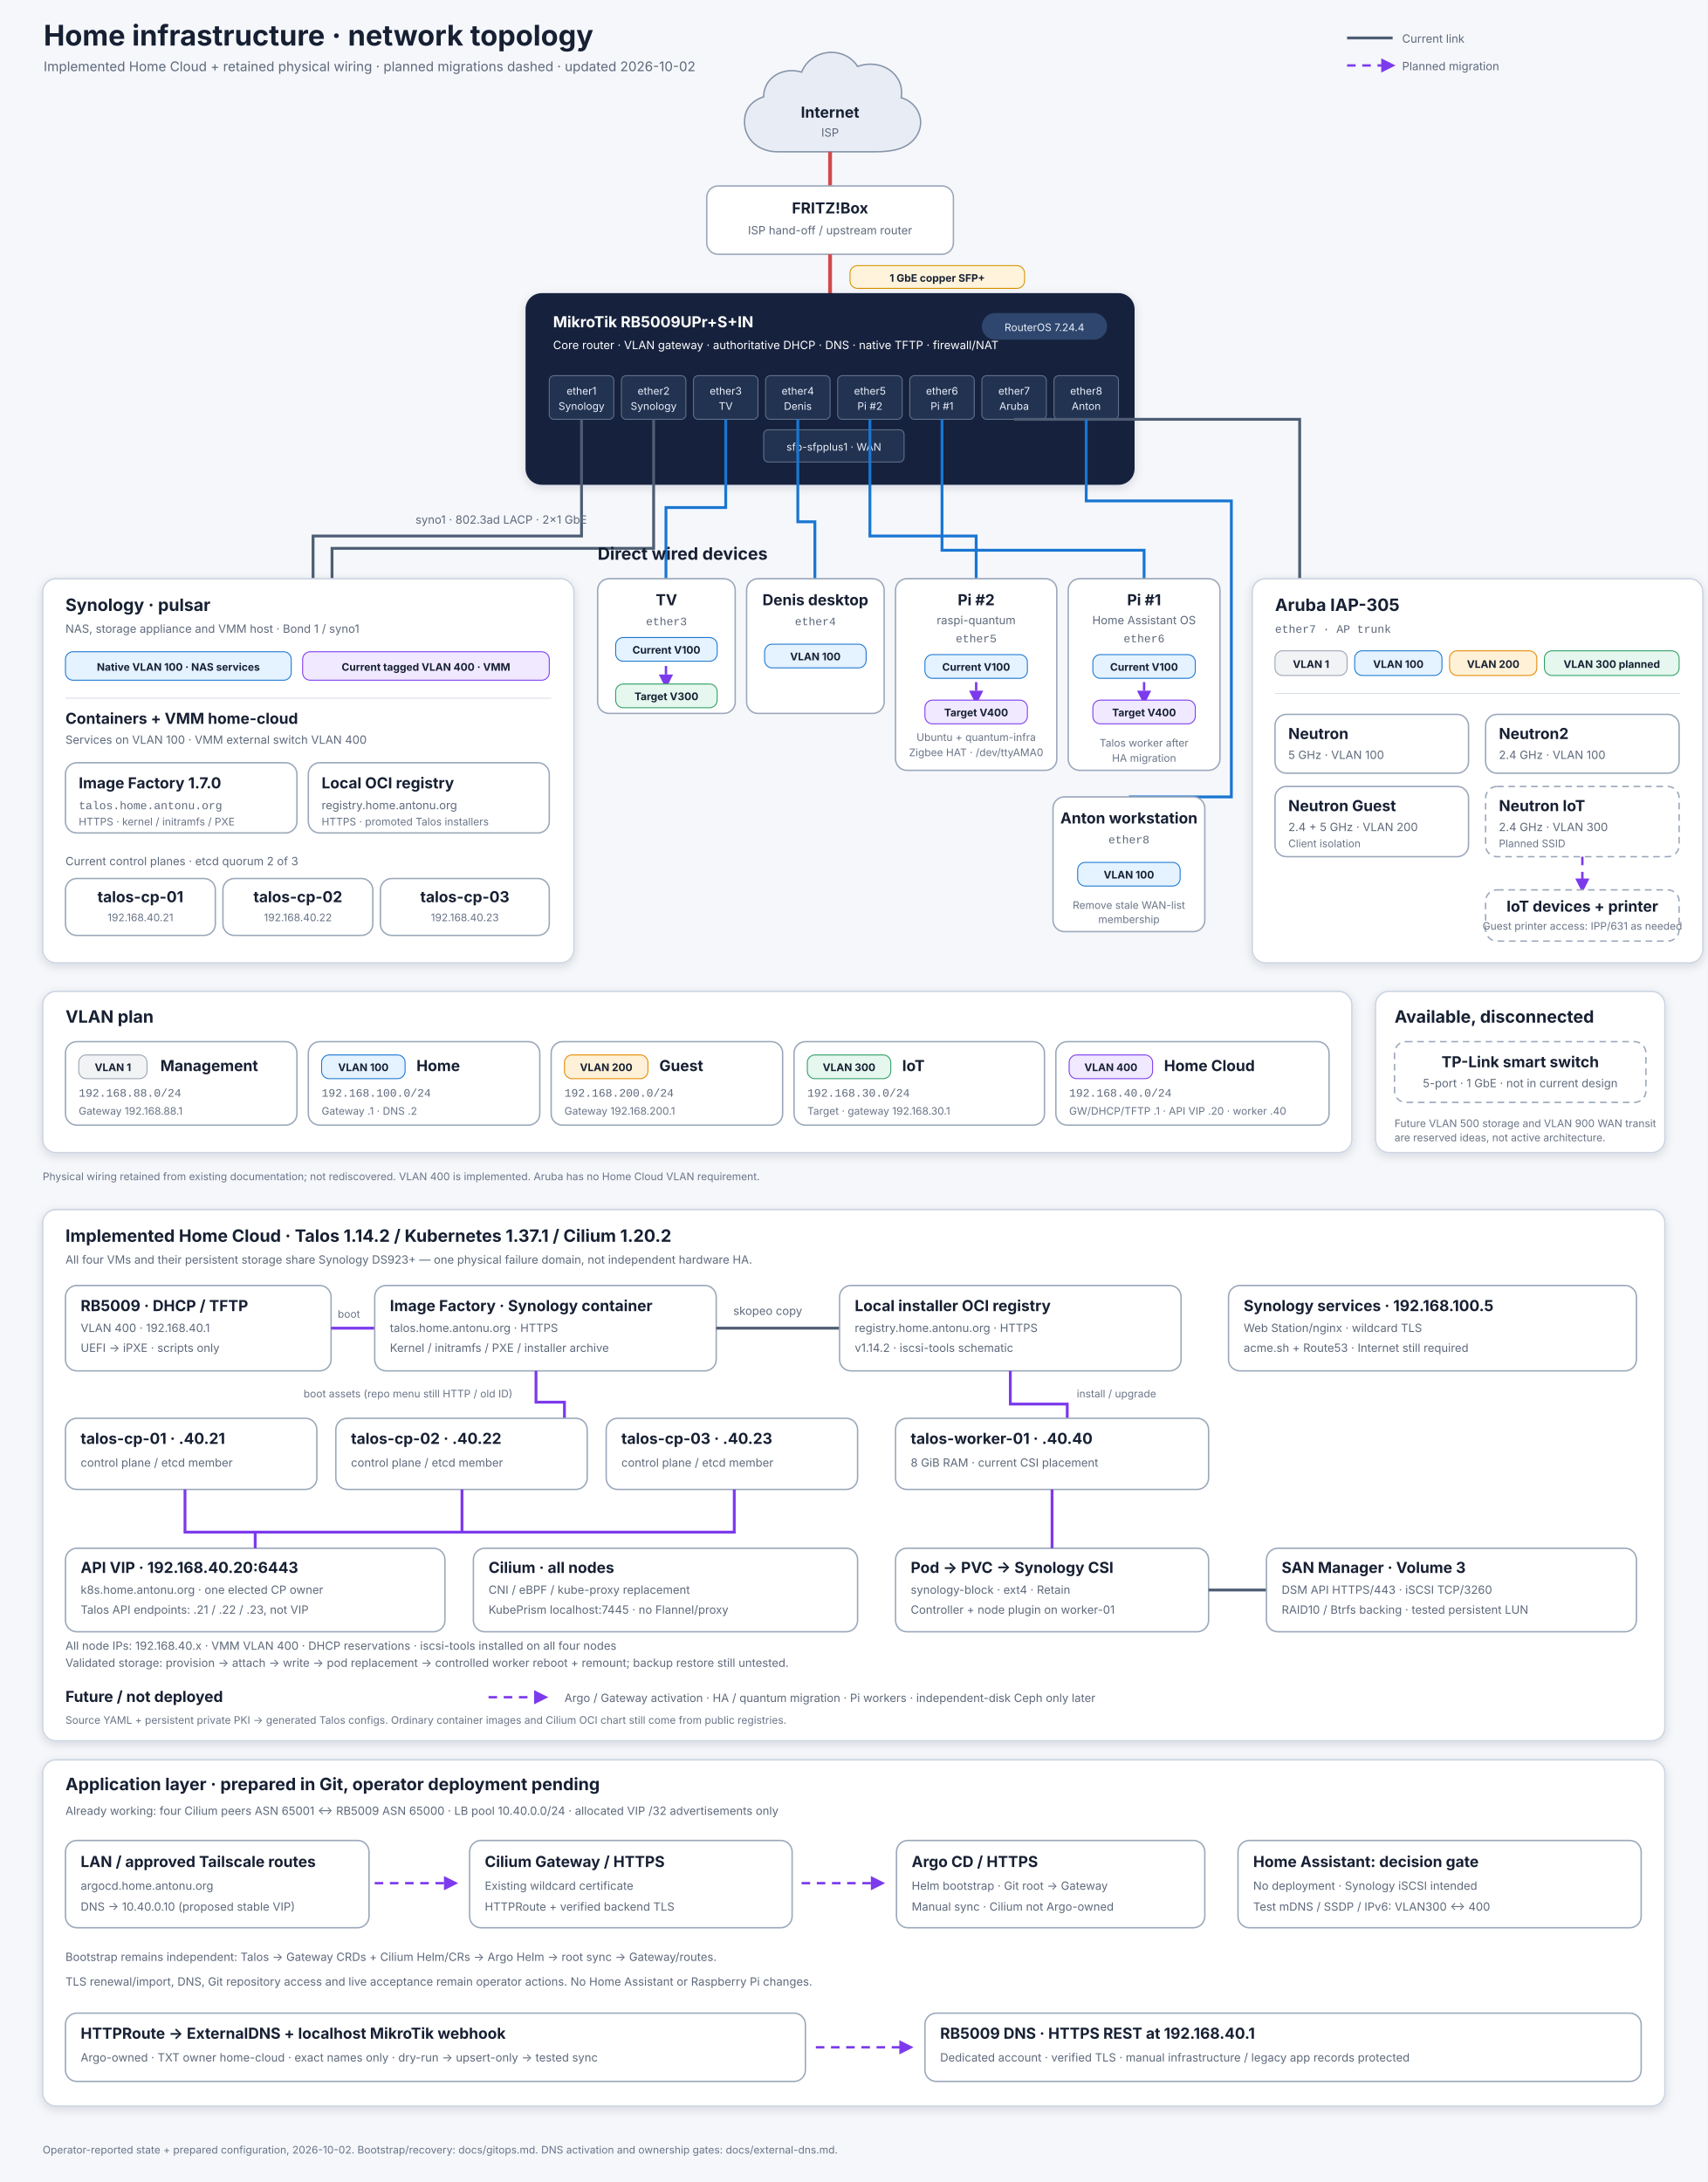
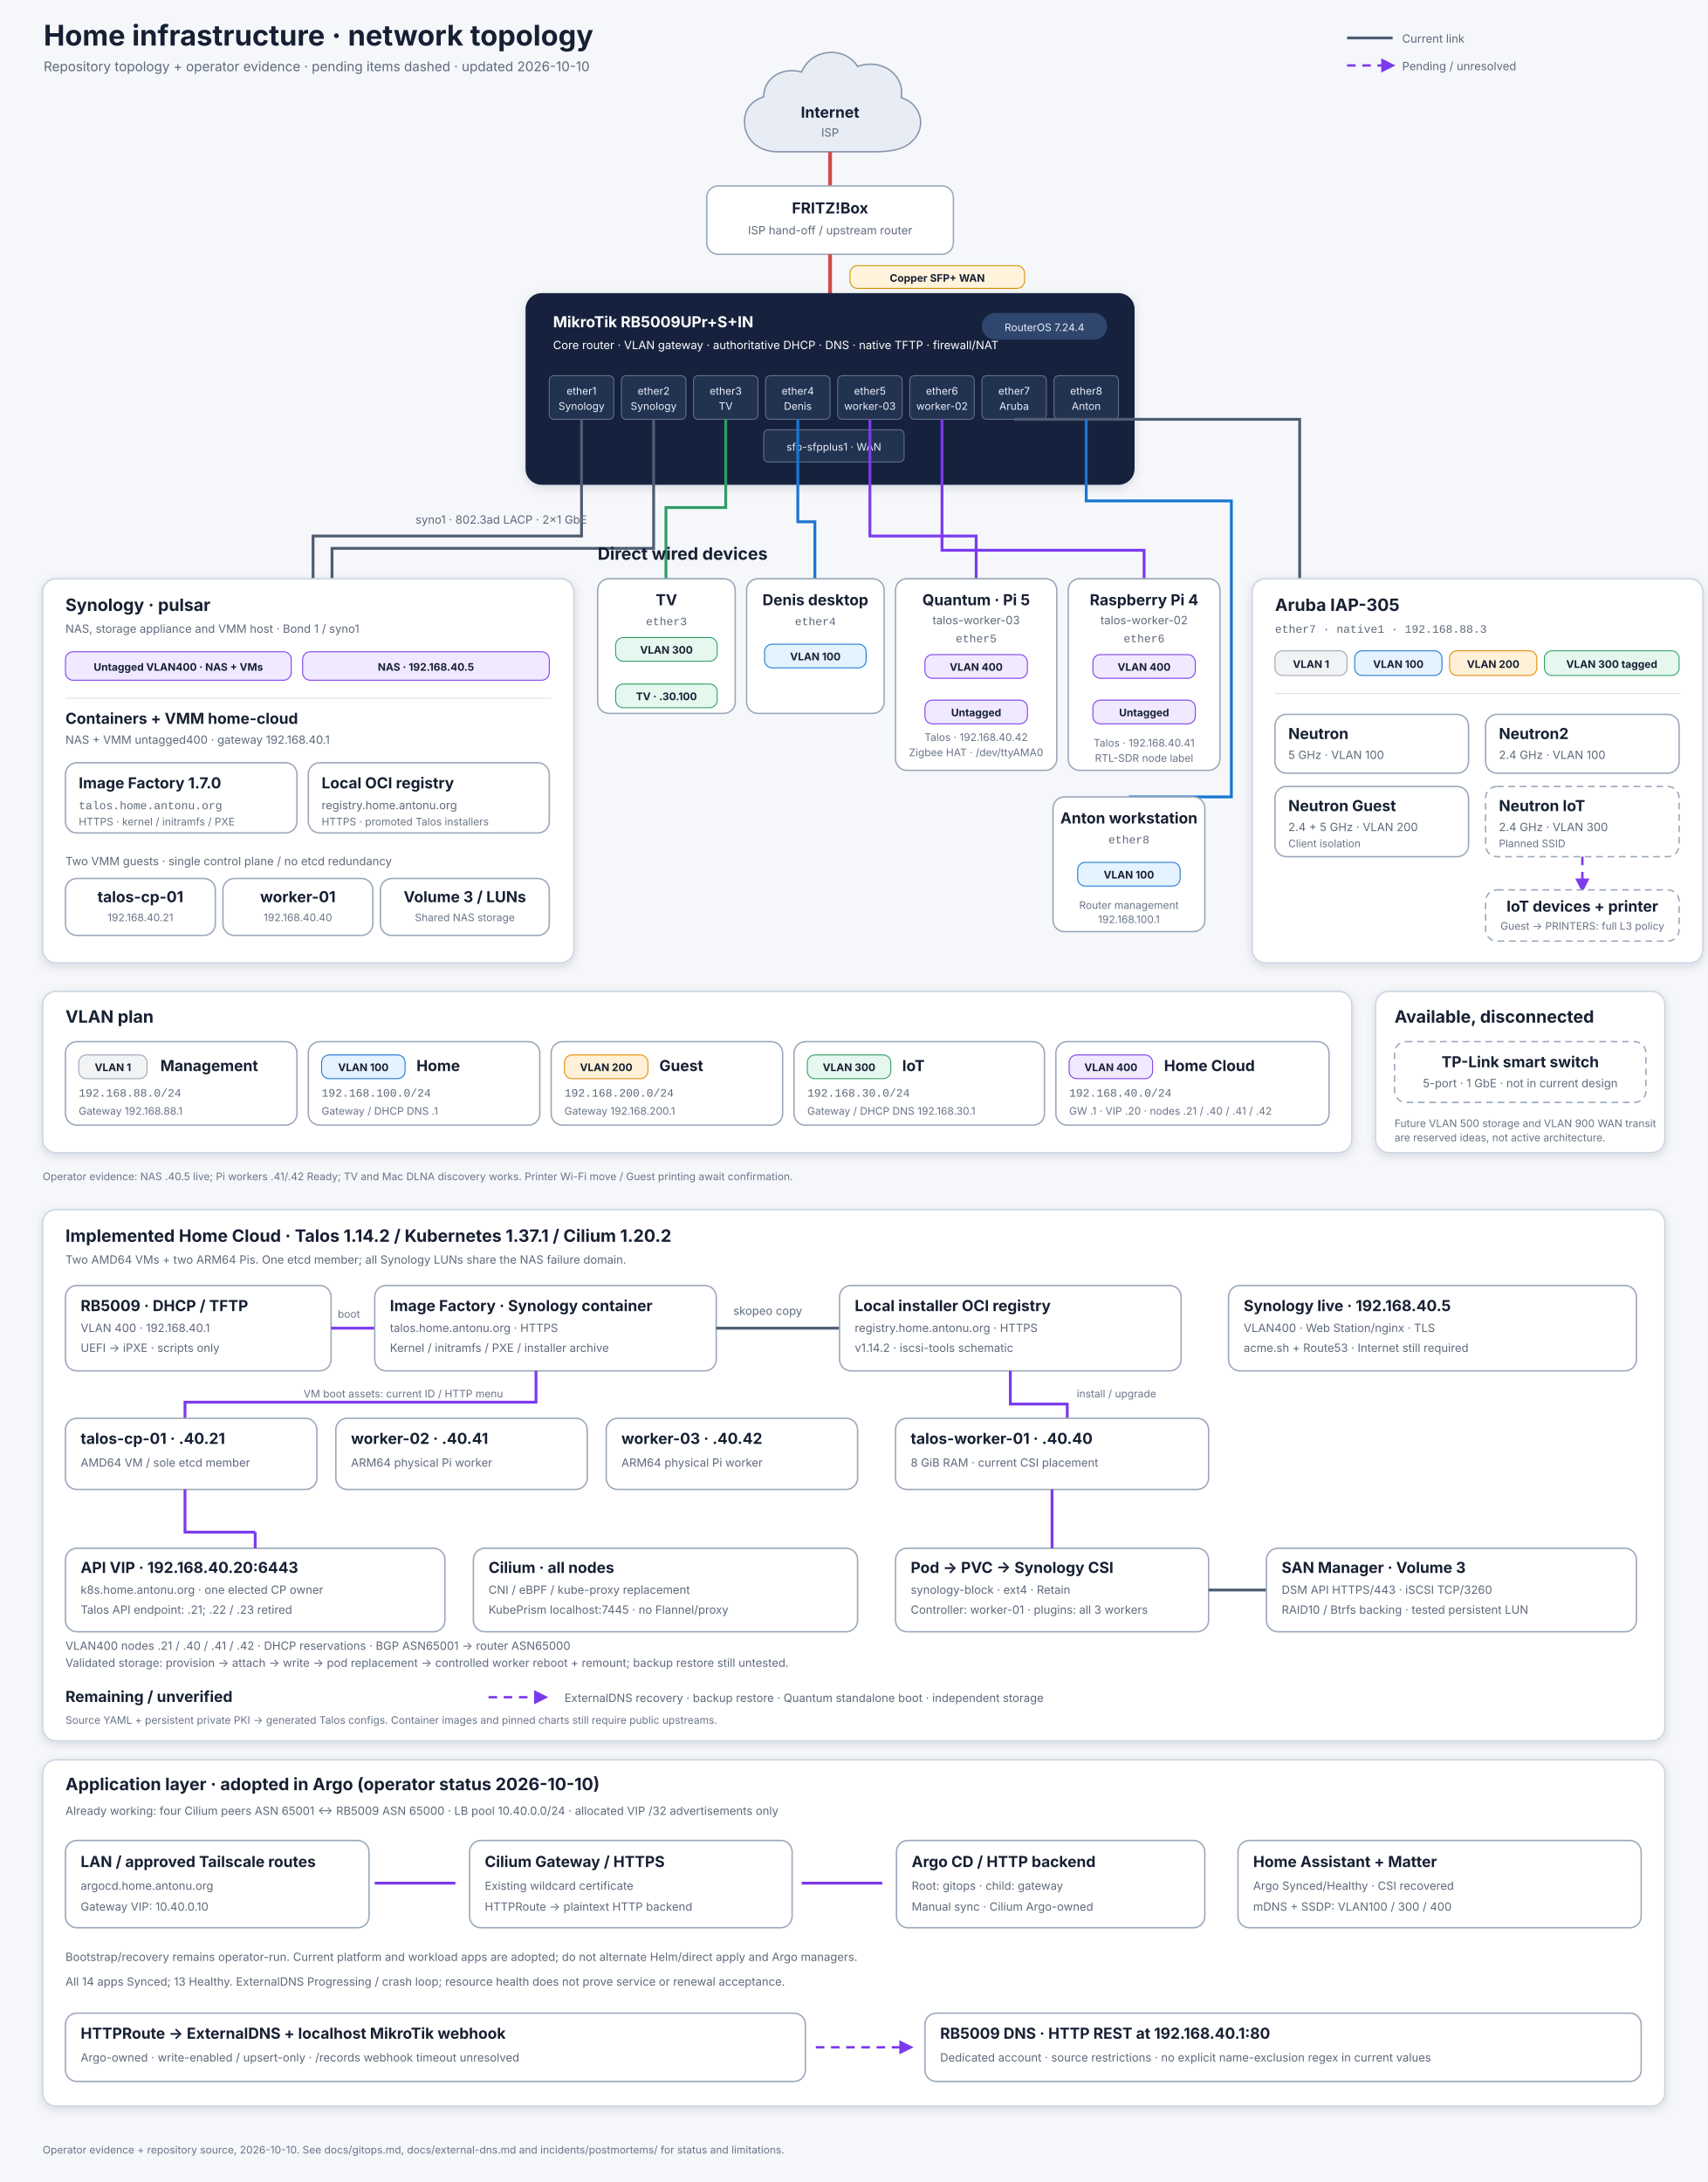
<svg xmlns="http://www.w3.org/2000/svg" width="1800" height="2300" viewBox="0 0 1800 2300" role="img" aria-labelledby="title desc">
  <defs>
    <filter id="shadow" x="-15%" y="-15%" width="130%" height="140%">
      <feDropShadow dx="0" dy="3" stdDeviation="5" flood-color="#152238" flood-opacity="0.13" />
    </filter>
    <marker id="arrow-planned" viewBox="0 0 10 10" refX="8" refY="5" markerWidth="6" markerHeight="6" orient="auto-start-reverse">
      <path d="M 0 0 L 10 5 L 0 10 z" fill="#7c3aed" />
    </marker>
    <style>
      text { font-family: Inter, ui-sans-serif, -apple-system, BlinkMacSystemFont, "Segoe UI", sans-serif; fill: #172033; }
      .title { font-size: 30px; font-weight: 700; }
      .subtitle { font-size: 14px; fill: #5d687a; }
      .section-title { font-size: 18px; font-weight: 700; }
      .node-title { font-size: 16px; font-weight: 700; }
      .label { font-size: 13px; }
      .small { font-size: 12px; fill: #5d687a; }
      .tiny { font-size: 11px; fill: #687386; }
      .mono { font-family: "SFMono-Regular", Consolas, "Liberation Mono", monospace; }
      .panel { fill: #ffffff; stroke: #cbd4e1; stroke-width: 1.5; rx: 14; filter: url(#shadow); }
      .node { fill: #ffffff; stroke: #9ba8ba; stroke-width: 1.5; rx: 12; }
      .core { fill: #14213d; stroke: #14213d; stroke-width: 2; rx: 16; filter: url(#shadow); }
      .core-text { fill: #ffffff; }
      .port { fill: #223251; stroke: #61708a; stroke-width: 1; rx: 5; }
      .port-text { fill: #eaf0fb; font-size: 11px; }
      .wan { stroke: #d24b4b; stroke-width: 4; fill: none; }
      .physical { stroke: #4e5d73; stroke-width: 3; fill: none; }
      .lacp { stroke: #4e5d73; stroke-width: 3; fill: none; }
      .planned { stroke: #7c3aed; stroke-width: 2.5; fill: none; stroke-dasharray: 9 7; marker-end: url(#arrow-planned); }
      .v1 { stroke: #6b7280; }
      .v100 { stroke: #1976d2; }
      .v200 { stroke: #e48900; }
      .v300 { stroke: #2e9d65; }
      .v400 { stroke: #7c3aed; }
      .pill { rx: 8; stroke-width: 1; }
      .pill-text { font-size: 11px; font-weight: 700; }
      .p1 { fill: #f1f3f5; stroke: #9ca3af; }
      .p100 { fill: #e5f2ff; stroke: #1976d2; }
      .p200 { fill: #fff1d7; stroke: #e48900; }
      .p300 { fill: #e5f7ee; stroke: #2e9d65; }
      .p400 { fill: #f0e9ff; stroke: #7c3aed; }
      .current-chip { fill: #e8f5ec; stroke: #4d9b65; }
      .planned-chip { fill: #f1ebff; stroke: #8b5cf6; }
      .warn-chip { fill: #fff4db; stroke: #d59100; }
      .divider { stroke: #d8dee8; stroke-width: 1; }
    </style>
  </defs>
  <rect width="1800" height="2300" fill="#f5f7fb" />
  <text x="46" y="48" class="title">Home infrastructure · network topology</text>
-   <text x="46" y="75" class="subtitle">Implemented Home Cloud + retained physical wiring · planned migrations dashed · updated 2026-10-02</text>
+   <text x="46" y="75" class="subtitle">Repository topology + operator evidence · pending items dashed · updated 2026-10-10</text>
  <g transform="translate(1420,30)">
    <line x1="0" y1="10" x2="48" y2="10" class="physical" />
    <text x="58" y="15" class="small">Current link</text>
    <line x1="0" y1="39" x2="48" y2="39" class="planned" />
-     <text x="58" y="44" class="small">Planned migration</text>
+     <text x="58" y="44" class="small">Pending / unresolved</text>
  </g>
  <g>
    <path d="M805 102 C805 82 825 70 845 76 C855 51 890 48 904 70 C930 61 954 79 950 103 C968 108 977 129 965 145 C956 157 941 160 922 160 L820 160 C797 160 783 144 785 125 C786 114 793 106 805 102Z" fill="#e8edf5" stroke="#8795aa" stroke-width="1.5" />
    <text x="875" y="124" text-anchor="middle" class="node-title">Internet</text>
    <text x="875" y="144" text-anchor="middle" class="small">ISP</text>
  </g>
  <path d="M875 160 L875 196" class="wan" />
  <g transform="translate(745,196)">
    <rect width="260" height="72" class="node" />
    <text x="130" y="29" text-anchor="middle" class="node-title">FRITZ!Box</text>
    <text x="130" y="51" text-anchor="middle" class="small">ISP hand-off / upstream router</text>
  </g>
  <path d="M875 268 L875 310" class="wan" />
  <rect x="896" y="280" width="184" height="24" class="pill warn-chip" />
-   <text x="988" y="297" text-anchor="middle" class="pill-text">1 GbE copper SFP+</text>
+   <text x="988" y="297" text-anchor="middle" class="pill-text">Copper SFP+ WAN</text>
  <g transform="translate(555,310)">
    <rect width="640" height="200" class="core" />
    <text x="28" y="35" class="node-title core-text">MikroTik RB5009UPr+S+IN</text>
    <text x="28" y="58" class="small core-text">Core router · VLAN gateway · authoritative DHCP · DNS · native TFTP · firewall/NAT</text>
    <rect x="480" y="20" width="132" height="28" rx="14" fill="#2f466e" />
    <text x="546" y="39" text-anchor="middle" class="port-text">RouterOS 7.24.4</text>
    <g transform="translate(24,86)">
      <rect x="0" y="0" width="68" height="46" class="port" />
      <text x="34" y="20" text-anchor="middle" class="port-text">ether1</text>
      <text x="34" y="36" text-anchor="middle" class="port-text">Synology</text>
      <rect x="76" y="0" width="68" height="46" class="port" />
      <text x="110" y="20" text-anchor="middle" class="port-text">ether2</text>
      <text x="110" y="36" text-anchor="middle" class="port-text">Synology</text>
      <rect x="152" y="0" width="68" height="46" class="port" />
      <text x="186" y="20" text-anchor="middle" class="port-text">ether3</text>
      <text x="186" y="36" text-anchor="middle" class="port-text">TV</text>
      <rect x="228" y="0" width="68" height="46" class="port" />
      <text x="262" y="20" text-anchor="middle" class="port-text">ether4</text>
      <text x="262" y="36" text-anchor="middle" class="port-text">Denis</text>
      <rect x="304" y="0" width="68" height="46" class="port" />
      <text x="338" y="20" text-anchor="middle" class="port-text">ether5</text>
-       <text x="338" y="36" text-anchor="middle" class="port-text">Pi #2</text>
+       <text x="338" y="36" text-anchor="middle" class="port-text">worker-03</text>
      <rect x="380" y="0" width="68" height="46" class="port" />
      <text x="414" y="20" text-anchor="middle" class="port-text">ether6</text>
-       <text x="414" y="36" text-anchor="middle" class="port-text">Pi #1</text>
+       <text x="414" y="36" text-anchor="middle" class="port-text">worker-02</text>
      <rect x="456" y="0" width="68" height="46" class="port" />
      <text x="490" y="20" text-anchor="middle" class="port-text">ether7</text>
      <text x="490" y="36" text-anchor="middle" class="port-text">Aruba</text>
      <rect x="532" y="0" width="68" height="46" class="port" />
      <text x="566" y="20" text-anchor="middle" class="port-text">ether8</text>
      <text x="566" y="36" text-anchor="middle" class="port-text">Anton</text>
      <rect x="226" y="57" width="148" height="34" class="port" />
      <text x="300" y="79" text-anchor="middle" class="port-text">sfp-sfpplus1 · WAN</text>
    </g>
  </g>
  <path d="M613 442 L613 565 L330 565 L330 610" class="lacp" />
  <path d="M689 442 L689 578 L350 578 L350 610" class="lacp" />
  <text x="438" y="552" class="small">syno1 · 802.3ad LACP · 2×1 GbE</text>
-   <path d="M765 442 L765 535 L702 535 L702 610" class="physical v100" />
+   <path d="M765 442 L765 535 L702 535 L702 610" class="physical v300" />
  <path d="M841 442 L841 550 L859 550 L859 610" class="physical v100" />
-   <path d="M917 442 L917 565 L1029 565 L1029 610" class="physical v100" />
-   <path d="M993 442 L993 580 L1206 580 L1206 610" class="physical v100" />
+   <path d="M917 442 L917 565 L1029 565 L1029 610" class="physical v400" />
+   <path d="M993 442 L993 580 L1206 580 L1206 610" class="physical v400" />
  <path d="M1069 442 L1370 442 L1370 610" class="physical" />
  <path d="M1145 442 L1145 528 L1298 528 L1298 840 L1190 840" class="physical v100" />
  <g transform="translate(45,610)">
    <rect width="560" height="405" class="panel" />
    <text x="24" y="34" class="section-title">Synology · pulsar</text>
    <text x="24" y="57" class="small">NAS, storage appliance and VMM host · Bond 1 / syno1</text>
-     <rect x="24" y="77" width="238" height="30" class="pill p100" />
-     <text x="143" y="97" text-anchor="middle" class="pill-text">Native VLAN 100 · NAS services</text>
+     <rect x="24" y="77" width="238" height="30" class="pill p400" />
+     <text x="143" y="97" text-anchor="middle" class="pill-text">Untagged VLAN400 · NAS + VMs</text>
    <rect x="274" y="77" width="260" height="30" class="pill p400" />
-     <text x="404" y="97" text-anchor="middle" class="pill-text">Current tagged VLAN 400 · VMM</text>
+     <text x="404" y="97" text-anchor="middle" class="pill-text">NAS · 192.168.40.5</text>
    <line x1="24" y1="126" x2="536" y2="126" class="divider" />
    <text x="24" y="153" class="node-title">Containers + VMM home-cloud</text>
-     <text x="24" y="174" class="small">Services on VLAN 100 · VMM external switch VLAN 400</text>
+     <text x="24" y="174" class="small">NAS + VMM untagged400 · gateway 192.168.40.1</text>
    <g transform="translate(24,194)">
      <rect width="244" height="74" class="node" />
      <text x="14" y="27" class="node-title">Image Factory 1.7.0</text>
      <text x="14" y="49" class="small mono">talos.home.antonu.org</text>
      <text x="14" y="66" class="tiny">HTTPS · kernel / initramfs / PXE</text>
    </g>
    <g transform="translate(280,194)">
      <rect width="254" height="74" class="node" />
      <text x="14" y="27" class="node-title">Local OCI registry</text>
      <text x="14" y="49" class="small">registry.home.antonu.org</text>
      <text x="14" y="66" class="tiny">HTTPS · promoted Talos installers</text>
    </g>
-     <text x="24" y="302" class="small">Current control planes · etcd quorum 2 of 3</text>
+     <text x="24" y="302" class="small">Two VMM guests · single control plane / no etcd redundancy</text>
    <g transform="translate(24,316)">
      <rect width="158" height="60" class="node" />
      <text x="79" y="25" text-anchor="middle" class="node-title">talos-cp-01</text>
      <text x="79" y="45" text-anchor="middle" class="tiny">192.168.40.21</text>
    </g>
    <g transform="translate(190,316)">
      <rect width="158" height="60" class="node" />
-       <text x="79" y="25" text-anchor="middle" class="node-title">talos-cp-02</text>
-       <text x="79" y="45" text-anchor="middle" class="tiny">192.168.40.22</text>
+       <text x="79" y="25" text-anchor="middle" class="node-title">worker-01</text>
+       <text x="79" y="45" text-anchor="middle" class="tiny">192.168.40.40</text>
    </g>
    <g transform="translate(356,316)">
      <rect width="178" height="60" class="node" />
-       <text x="89" y="25" text-anchor="middle" class="node-title">talos-cp-03</text>
-       <text x="89" y="45" text-anchor="middle" class="tiny">192.168.40.23</text>
+       <text x="89" y="25" text-anchor="middle" class="node-title">Volume 3 / LUNs</text>
+       <text x="89" y="45" text-anchor="middle" class="tiny">Shared NAS storage</text>
    </g>
  </g>
  <g transform="translate(630,610)">
    <text x="0" y="-20" class="section-title">Direct wired devices</text>
    <g transform="translate(0,0)">
      <rect width="145" height="142" class="node" />
      <text x="72.5" y="28" text-anchor="middle" class="node-title">TV</text>
      <text x="72.5" y="49" text-anchor="middle" class="small mono">ether3</text>
-       <rect x="19" y="62" width="107" height="25" class="pill p100" />
-       <text x="72.5" y="79" text-anchor="middle" class="pill-text">Current V100</text>
-       <path d="M72 92 L72 113" class="planned" />
+       <rect x="19" y="62" width="107" height="25" class="pill p300" />
+       <text x="72.5" y="79" text-anchor="middle" class="pill-text">VLAN 300</text>
      <rect x="19" y="111" width="107" height="25" class="pill p300" />
-       <text x="72.5" y="128" text-anchor="middle" class="pill-text">Target V300</text>
+       <text x="72.5" y="128" text-anchor="middle" class="pill-text">TV · .30.100</text>
    </g>
    <g transform="translate(157,0)">
      <rect width="145" height="142" class="node" />
      <text x="72.5" y="28" text-anchor="middle" class="node-title">Denis desktop</text>
      <text x="72.5" y="49" text-anchor="middle" class="small mono">ether4</text>
      <rect x="19" y="69" width="107" height="25" class="pill p100" />
      <text x="72.5" y="86" text-anchor="middle" class="pill-text">VLAN 100</text>
    </g>
    <g transform="translate(314,0)">
      <rect width="170" height="202" class="node" />
-       <text x="85" y="28" text-anchor="middle" class="node-title">Pi #2</text>
-       <text x="85" y="48" text-anchor="middle" class="small">raspi-quantum</text>
+       <text x="85" y="28" text-anchor="middle" class="node-title">Quantum · Pi 5</text>
+       <text x="85" y="48" text-anchor="middle" class="small">talos-worker-03</text>
      <text x="85" y="67" text-anchor="middle" class="small mono">ether5</text>
-       <rect x="31" y="80" width="108" height="25" class="pill p100" />
-       <text x="85" y="97" text-anchor="middle" class="pill-text">Current V100</text>
-       <path d="M85 109 L85 130" class="planned" />
+       <rect x="31" y="80" width="108" height="25" class="pill p400" />
+       <text x="85" y="97" text-anchor="middle" class="pill-text">VLAN 400</text>
      <rect x="31" y="128" width="108" height="25" class="pill p400" />
-       <text x="85" y="145" text-anchor="middle" class="pill-text">Target V400</text>
-       <text x="85" y="171" text-anchor="middle" class="tiny">Ubuntu + quantum-infra</text>
+       <text x="85" y="145" text-anchor="middle" class="pill-text">Untagged</text>
+       <text x="85" y="171" text-anchor="middle" class="tiny">Talos · 192.168.40.42</text>
      <text x="85" y="187" text-anchor="middle" class="tiny">Zigbee HAT · /dev/ttyAMA0</text>
    </g>
    <g transform="translate(496,0)">
      <rect width="160" height="202" class="node" />
-       <text x="80" y="28" text-anchor="middle" class="node-title">Pi #1</text>
-       <text x="80" y="48" text-anchor="middle" class="small">Home Assistant OS</text>
+       <text x="80" y="28" text-anchor="middle" class="node-title">Raspberry Pi 4</text>
+       <text x="80" y="48" text-anchor="middle" class="small">talos-worker-02</text>
      <text x="80" y="67" text-anchor="middle" class="small mono">ether6</text>
-       <rect x="26" y="80" width="108" height="25" class="pill p100" />
-       <text x="80" y="97" text-anchor="middle" class="pill-text">Current V100</text>
-       <path d="M80 109 L80 130" class="planned" />
+       <rect x="26" y="80" width="108" height="25" class="pill p400" />
+       <text x="80" y="97" text-anchor="middle" class="pill-text">VLAN 400</text>
      <rect x="26" y="128" width="108" height="25" class="pill p400" />
-       <text x="80" y="145" text-anchor="middle" class="pill-text">Target V400</text>
-       <text x="80" y="177" text-anchor="middle" class="tiny">Talos worker after</text>
-       <text x="80" y="193" text-anchor="middle" class="tiny">HA migration</text>
+       <text x="80" y="145" text-anchor="middle" class="pill-text">Untagged</text>
+       <text x="80" y="177" text-anchor="middle" class="tiny">Talos · 192.168.40.41</text>
+       <text x="80" y="193" text-anchor="middle" class="tiny">RTL-SDR node label</text>
    </g>
    <g transform="translate(480,230)">
      <rect width="160" height="142" class="node" />
      <text x="80" y="28" text-anchor="middle" class="node-title">Anton workstation</text>
      <text x="80" y="49" text-anchor="middle" class="small mono">ether8</text>
      <rect x="26" y="69" width="108" height="25" class="pill p100" />
      <text x="80" y="86" text-anchor="middle" class="pill-text">VLAN 100</text>
-       <text x="80" y="118" text-anchor="middle" class="tiny">Remove stale WAN-list</text>
-       <text x="80" y="133" text-anchor="middle" class="tiny">membership</text>
+       <text x="80" y="118" text-anchor="middle" class="tiny">Router management</text>
+       <text x="80" y="133" text-anchor="middle" class="tiny">192.168.100.1</text>
    </g>
  </g>
  <g transform="translate(1320,610)">
    <rect width="475" height="405" class="panel" />
    <text x="24" y="34" class="section-title">Aruba IAP-305</text>
-     <text x="24" y="57" class="small mono">ether7 · AP trunk</text>
+     <text x="24" y="57" class="small mono">ether7 · native1 · 192.168.88.3</text>
    <rect x="24" y="76" width="76" height="26" class="pill p1" />
    <text x="62" y="94" text-anchor="middle" class="pill-text">VLAN 1</text>
    <rect x="108" y="76" width="92" height="26" class="pill p100" />
    <text x="154" y="94" text-anchor="middle" class="pill-text">VLAN 100</text>
    <rect x="208" y="76" width="92" height="26" class="pill p200" />
    <text x="254" y="94" text-anchor="middle" class="pill-text">VLAN 200</text>
    <rect x="308" y="76" width="142" height="26" class="pill p300" />
-     <text x="379" y="94" text-anchor="middle" class="pill-text">VLAN 300 planned</text>
+     <text x="379" y="94" text-anchor="middle" class="pill-text">VLAN 300 tagged</text>
    <line x1="24" y1="121" x2="451" y2="121" class="divider" />
    <g transform="translate(24,143)">
      <rect width="204" height="62" class="node" />
      <text x="14" y="26" class="node-title">Neutron</text>
      <text x="14" y="47" class="small">5 GHz · VLAN 100</text>
    </g>
    <g transform="translate(246,143)">
      <rect width="204" height="62" class="node" />
      <text x="14" y="26" class="node-title">Neutron2</text>
      <text x="14" y="47" class="small">2.4 GHz · VLAN 100</text>
    </g>
    <g transform="translate(24,219)">
      <rect width="204" height="74" class="node" />
      <text x="14" y="26" class="node-title">Neutron Guest</text>
      <text x="14" y="47" class="small">2.4 + 5 GHz · VLAN 200</text>
      <text x="14" y="64" class="tiny">Client isolation</text>
    </g>
    <g transform="translate(246,219)">
      <rect width="204" height="74" class="node" stroke-dasharray="7 5" />
      <text x="14" y="26" class="node-title">Neutron IoT</text>
      <text x="14" y="47" class="small">2.4 GHz · VLAN 300</text>
      <text x="14" y="64" class="tiny">Planned SSID</text>
    </g>
    <path d="M348 293 L348 328" class="planned" />
    <g transform="translate(246,328)">
      <rect width="204" height="54" class="node" stroke-dasharray="7 5" />
      <text x="102" y="23" text-anchor="middle" class="node-title">IoT devices + printer</text>
-       <text x="102" y="42" text-anchor="middle" class="tiny">Guest printer access: IPP/631 as needed</text>
+       <text x="102" y="42" text-anchor="middle" class="tiny">Guest → PRINTERS: full L3 policy</text>
    </g>
  </g>
  <g transform="translate(45,1045)">
    <rect width="1380" height="170" class="panel" />
    <text x="24" y="33" class="section-title">VLAN plan</text>
    <g transform="translate(24,53)">
      <rect width="244" height="88" class="node" />
      <rect x="14" y="14" width="72" height="25" class="pill p1" />
      <text x="50" y="31" text-anchor="middle" class="pill-text">VLAN 1</text>
      <text x="100" y="31" class="node-title">Management</text>
      <text x="14" y="58" class="small mono">192.168.88.0/24</text>
      <text x="14" y="77" class="tiny">Gateway 192.168.88.1</text>
    </g>
    <g transform="translate(280,53)">
      <rect width="244" height="88" class="node" />
      <rect x="14" y="14" width="88" height="25" class="pill p100" />
      <text x="58" y="31" text-anchor="middle" class="pill-text">VLAN 100</text>
      <text x="114" y="31" class="node-title">Home</text>
      <text x="14" y="58" class="small mono">192.168.100.0/24</text>
-       <text x="14" y="77" class="tiny">Gateway .1 · DNS .2</text>
+       <text x="14" y="77" class="tiny">Gateway / DHCP DNS .1</text>
    </g>
    <g transform="translate(536,53)">
      <rect width="244" height="88" class="node" />
      <rect x="14" y="14" width="88" height="25" class="pill p200" />
      <text x="58" y="31" text-anchor="middle" class="pill-text">VLAN 200</text>
      <text x="114" y="31" class="node-title">Guest</text>
      <text x="14" y="58" class="small mono">192.168.200.0/24</text>
      <text x="14" y="77" class="tiny">Gateway 192.168.200.1</text>
    </g>
    <g transform="translate(792,53)">
      <rect width="264" height="88" class="node" />
      <rect x="14" y="14" width="88" height="25" class="pill p300" />
      <text x="58" y="31" text-anchor="middle" class="pill-text">VLAN 300</text>
      <text x="114" y="31" class="node-title">IoT</text>
      <text x="14" y="58" class="small mono">192.168.30.0/24</text>
-       <text x="14" y="77" class="tiny">Target · gateway 192.168.30.1</text>
+       <text x="14" y="77" class="tiny">Gateway / DHCP DNS 192.168.30.1</text>
    </g>
    <g transform="translate(1068,53)">
      <rect width="288" height="88" class="node" />
      <rect x="14" y="14" width="88" height="25" class="pill p400" />
      <text x="58" y="31" text-anchor="middle" class="pill-text">VLAN 400</text>
      <text x="114" y="31" class="node-title">Home Cloud</text>
      <text x="14" y="58" class="small mono">192.168.40.0/24</text>
-       <text x="14" y="77" class="tiny">GW/DHCP/TFTP .1 · API VIP .20 · worker .40</text>
+       <text x="14" y="77" class="tiny">GW .1 · VIP .20 · nodes .21 / .40 / .41 / .42</text>
    </g>
  </g>
  <g transform="translate(1450,1045)">
    <rect width="305" height="170" class="panel" />
    <text x="20" y="33" class="section-title">Available, disconnected</text>
    <rect x="20" y="53" width="265" height="64" class="node" stroke-dasharray="7 5" />
    <text x="152.5" y="80" text-anchor="middle" class="node-title">TP-Link smart switch</text>
    <text x="152.5" y="101" text-anchor="middle" class="small">5-port · 1 GbE · not in current design</text>
    <text x="20" y="143" class="tiny">Future VLAN 500 storage and VLAN 900 WAN transit</text>
    <text x="20" y="158" class="tiny">are reserved ideas, not active architecture.</text>
  </g>
-   <text x="45" y="1244" class="tiny">Physical wiring retained from existing documentation; not rediscovered. VLAN 400 is implemented. Aruba has no Home Cloud VLAN requirement.</text>
+   <text x="45" y="1244" class="tiny">Operator evidence: NAS .40.5 live; Pi workers .41/.42 Ready; TV and Mac DLNA discovery works. Printer Wi-Fi move / Guest printing await confirmation.</text>
  <g transform="translate(45,1275)">
    <rect width="1710" height="560" class="panel" />
    <text x="24" y="34" class="section-title">Implemented Home Cloud · Talos 1.14.2 / Kubernetes 1.37.1 / Cilium 1.20.2</text>
-     <text x="24" y="57" class="small">All four VMs and their persistent storage share Synology DS923+ — one physical failure domain, not independent hardware HA.</text>
+     <text x="24" y="57" class="small">Two AMD64 VMs + two ARM64 Pis. One etcd member; all Synology LUNs share the NAS failure domain.</text>
    <g transform="translate(24,80)">
      <rect width="280" height="90" class="node" />
      <text x="16" y="27" class="node-title">RB5009 · DHCP / TFTP</text>
      <text x="16" y="49" class="small">VLAN 400 · 192.168.40.1</text>
      <text x="16" y="70" class="small">UEFI → iPXE · scripts only</text>
    </g>
    <path d="M304 125 H350" class="physical v400" />
    <text x="311" y="114" class="tiny">boot</text>
    <g transform="translate(350,80)">
      <rect width="360" height="90" class="node" />
      <text x="16" y="27" class="node-title">Image Factory · Synology container</text>
      <text x="16" y="49" class="small">talos.home.antonu.org · HTTPS</text>
      <text x="16" y="70" class="small">Kernel / initramfs / PXE / installer archive</text>
    </g>
    <path d="M710 125 H840" class="physical" />
    <text x="728" y="111" class="small">skopeo copy</text>
    <g transform="translate(840,80)">
      <rect width="360" height="90" class="node" />
      <text x="16" y="27" class="node-title">Local installer OCI registry</text>
      <text x="16" y="49" class="small">registry.home.antonu.org · HTTPS</text>
      <text x="16" y="70" class="small">v1.14.2 · iscsi-tools schematic</text>
    </g>
    <g transform="translate(1250,80)">
      <rect width="430" height="90" class="node" />
-       <text x="16" y="27" class="node-title">Synology services · 192.168.100.5</text>
-       <text x="16" y="49" class="small">Web Station/nginx · wildcard TLS</text>
+       <text x="16" y="27" class="node-title">Synology live · 192.168.40.5</text>
+       <text x="16" y="49" class="small">VLAN400 · Web Station/nginx · TLS</text>
      <text x="16" y="70" class="small">acme.sh + Route53 · Internet still required</text>
    </g>
-     <path d="M520 170 V203 H550 V220" class="physical v400" />
-     <text x="275" y="198" class="tiny">boot assets (repo menu still HTTP / old ID)</text>
+     <path d="M520 170 V203 H150 V220" class="physical v400" />
+     <text x="275" y="198" class="tiny">VM boot assets: current ID / HTTP menu</text>
    <path d="M1020 170 V205 H1080 V220" class="physical v400" />
    <text x="1090" y="198" class="tiny">install / upgrade</text>
    <g transform="translate(24,220)">
      <rect width="265" height="75" class="node" />
      <text x="16" y="27" class="node-title">talos-cp-01 · .40.21</text>
-       <text x="16" y="51" class="small">control plane / etcd member</text>
+       <text x="16" y="51" class="small">AMD64 VM / sole etcd member</text>
    </g>
    <g transform="translate(309,220)">
      <rect width="265" height="75" class="node" />
-       <text x="16" y="27" class="node-title">talos-cp-02 · .40.22</text>
-       <text x="16" y="51" class="small">control plane / etcd member</text>
+       <text x="16" y="27" class="node-title">worker-02 · .40.41</text>
+       <text x="16" y="51" class="small">ARM64 physical Pi worker</text>
    </g>
    <g transform="translate(594,220)">
      <rect width="265" height="75" class="node" />
-       <text x="16" y="27" class="node-title">talos-cp-03 · .40.23</text>
-       <text x="16" y="51" class="small">control plane / etcd member</text>
+       <text x="16" y="27" class="node-title">worker-03 · .40.42</text>
+       <text x="16" y="51" class="small">ARM64 physical Pi worker</text>
    </g>
    <g transform="translate(899,220)">
      <rect width="330" height="75" class="node" />
      <text x="16" y="27" class="node-title">talos-worker-01 · .40.40</text>
      <text x="16" y="51" class="small">8 GiB RAM · current CSI placement</text>
    </g>
-     <text x="24" y="464" class="small">All node IPs: 192.168.40.x · VMM VLAN 400 · DHCP reservations · iscsi-tools installed on all four nodes</text>
-     <path d="M150 295 V340 H729 V295 M442 295 V340" class="physical v400" />
+     <text x="24" y="464" class="small">VLAN400 nodes .21 / .40 / .41 / .42 · DHCP reservations · BGP ASN65001 → router ASN65000</text>
+     <path d="M150 295 V340 H224" class="physical v400" />
    <g transform="translate(24,357)">
      <rect width="400" height="88" class="node" />
      <text x="16" y="26" class="node-title">API VIP · 192.168.40.20:6443</text>
      <text x="16" y="48" class="small">k8s.home.antonu.org · one elected CP owner</text>
-       <text x="16" y="69" class="small">Talos API endpoints: .21 / .22 / .23, not VIP</text>
+       <text x="16" y="69" class="small">Talos API endpoint: .21; .22 / .23 retired</text>
    </g>
    <path d="M224 340 V357" class="physical v400" />
    <g transform="translate(454,357)">
      <rect width="405" height="88" class="node" />
      <text x="16" y="26" class="node-title">Cilium · all nodes</text>
      <text x="16" y="48" class="small">CNI / eBPF / kube-proxy replacement</text>
      <text x="16" y="69" class="small">KubePrism localhost:7445 · no Flannel/proxy</text>
    </g>
    <g transform="translate(899,357)">
      <rect width="330" height="88" class="node" />
      <text x="16" y="26" class="node-title">Pod → PVC → Synology CSI</text>
      <text x="16" y="48" class="small">synology-block · ext4 · Retain</text>
-       <text x="16" y="69" class="small">Controller + node plugin on worker-01</text>
+       <text x="16" y="69" class="small">Controller: worker-01 · plugins: all 3 workers</text>
    </g>
    <path d="M1064 295 V357" class="physical v400" />
    <path d="M1229 401 H1290" class="physical" />
    <g transform="translate(1290,357)">
      <rect width="390" height="88" class="node" />
      <text x="16" y="26" class="node-title">SAN Manager · Volume 3</text>
      <text x="16" y="48" class="small">DSM API HTTPS/443 · iSCSI TCP/3260</text>
      <text x="16" y="69" class="small">RAID10 / Btrfs backing · tested persistent LUN</text>
    </g>
    <text x="24" y="482" class="small">Validated storage: provision → attach → write → pod replacement → controlled worker reboot + remount; backup restore still untested.</text>
    <path d="M470 514 H530" class="planned" />
-     <text x="24" y="519" class="node-title">Future / not deployed</text>
-     <text x="550" y="519" class="small">Argo / Gateway activation · HA / quantum migration · Pi workers · independent-disk Ceph only later</text>
-     <text x="24" y="542" class="tiny">Source YAML + persistent private PKI → generated Talos configs. Ordinary container images and Cilium OCI chart still come from public registries.</text>
+     <text x="24" y="519" class="node-title">Remaining / unverified</text>
+     <text x="550" y="519" class="small">ExternalDNS recovery · backup restore · Quantum standalone boot · independent storage</text>
+     <text x="24" y="542" class="tiny">Source YAML + persistent private PKI → generated Talos configs. Container images and pinned charts still require public upstreams.</text>
  </g>
  <g transform="translate(45,1855)">
    <rect width="1710" height="365" class="panel" />
-     <text x="24" y="32" class="section-title">Application layer · prepared in Git, operator deployment pending</text>
+     <text x="24" y="32" class="section-title">Application layer · adopted in Argo (operator status 2026-10-10)</text>
    <text x="24" y="58" class="small">Already working: four Cilium peers ASN 65001 ↔ RB5009 ASN 65000 · LB pool 10.40.0.0/24 · allocated VIP /32 advertisements only</text>
    <g transform="translate(24,85)">
      <rect width="320" height="92" class="node" />
      <text x="16" y="28" class="node-title">LAN / approved Tailscale routes</text>
      <text x="16" y="52" class="small">argocd.home.antonu.org</text>
-       <text x="16" y="74" class="small">DNS → 10.40.0.10 (proposed stable VIP)</text>
-     </g>
-     <path d="M350 130 H435" class="planned" />
+       <text x="16" y="74" class="small">Gateway VIP: 10.40.0.10</text>
+     </g>
+     <path d="M350 130 H435" class="physical v400" />
    <g transform="translate(450,85)">
      <rect width="340" height="92" class="node" />
      <text x="16" y="28" class="node-title">Cilium Gateway / HTTPS</text>
      <text x="16" y="52" class="small">Existing wildcard certificate</text>
-       <text x="16" y="74" class="small">HTTPRoute + verified backend TLS</text>
-     </g>
-     <path d="M800 130 H885" class="planned" />
+       <text x="16" y="74" class="small">HTTPRoute → plaintext HTTP backend</text>
+     </g>
+     <path d="M800 130 H885" class="physical v400" />
    <g transform="translate(900,85)">
      <rect width="325" height="92" class="node" />
-       <text x="16" y="28" class="node-title">Argo CD / HTTPS</text>
-       <text x="16" y="52" class="small">Helm bootstrap · Git root → Gateway</text>
-       <text x="16" y="74" class="small">Manual sync · Cilium not Argo-owned</text>
+       <text x="16" y="28" class="node-title">Argo CD / HTTP backend</text>
+       <text x="16" y="52" class="small">Root: gitops · child: gateway</text>
+       <text x="16" y="74" class="small">Manual sync · Cilium Argo-owned</text>
    </g>
    <g transform="translate(1260,85)">
      <rect width="425" height="92" class="node" />
-       <text x="16" y="28" class="node-title">Home Assistant: decision gate</text>
-       <text x="16" y="52" class="small">No deployment · Synology iSCSI intended</text>
-       <text x="16" y="74" class="small">Test mDNS / SSDP / IPv6: VLAN300 ↔ 400</text>
-     </g>
-     <text x="24" y="212" class="small">Bootstrap remains independent: Talos → Gateway CRDs + Cilium Helm/CRs → Argo Helm → root sync → Gateway/routes.</text>
-     <text x="24" y="238" class="small">TLS renewal/import, DNS, Git repository access and live acceptance remain operator actions. No Home Assistant or Raspberry Pi changes.</text>
+       <text x="16" y="28" class="node-title">Home Assistant + Matter</text>
+       <text x="16" y="52" class="small">Argo Synced/Healthy · CSI recovered</text>
+       <text x="16" y="74" class="small">mDNS + SSDP: VLAN100 / 300 / 400</text>
+     </g>
+     <text x="24" y="212" class="small">Bootstrap/recovery remains operator-run. Current platform and workload apps are adopted; do not alternate Helm/direct apply and Argo managers.</text>
+     <text x="24" y="238" class="small">All 14 apps Synced; 13 Healthy. ExternalDNS Progressing / crash loop; resource health does not prove service or renewal acceptance.</text>
    <g transform="translate(24,267)">
      <rect width="780" height="72" class="node" />
      <text x="16" y="27" class="node-title">HTTPRoute → ExternalDNS + localhost MikroTik webhook</text>
-       <text x="16" y="51" class="small">Argo-owned · TXT owner home-cloud · exact names only · dry-run → upsert-only → tested sync</text>
+       <text x="16" y="51" class="small">Argo-owned · write-enabled / upsert-only · /records webhook timeout unresolved</text>
    </g>
    <path d="M815 303 H915" class="planned" />
    <g transform="translate(930,267)">
      <rect width="755" height="72" class="node" />
-       <text x="16" y="27" class="node-title">RB5009 DNS · HTTPS REST at 192.168.40.1</text>
-       <text x="16" y="51" class="small">Dedicated account · verified TLS · manual infrastructure / legacy app records protected</text>
-     </g>
-   </g>
-   <text x="45" y="2270" class="tiny">Operator-reported state + prepared configuration, 2026-10-02. Bootstrap/recovery: docs/gitops.md. DNS activation and ownership gates: docs/external-dns.md.</text>
+       <text x="16" y="27" class="node-title">RB5009 DNS · HTTP REST at 192.168.40.1:80</text>
+       <text x="16" y="51" class="small">Dedicated account · source restrictions · no explicit name-exclusion regex in current values</text>
+     </g>
+   </g>
+   <text x="45" y="2270" class="tiny">Operator evidence + repository source, 2026-10-10. See docs/gitops.md, docs/external-dns.md and incidents/postmortems/ for status and limitations.</text>
</svg>
